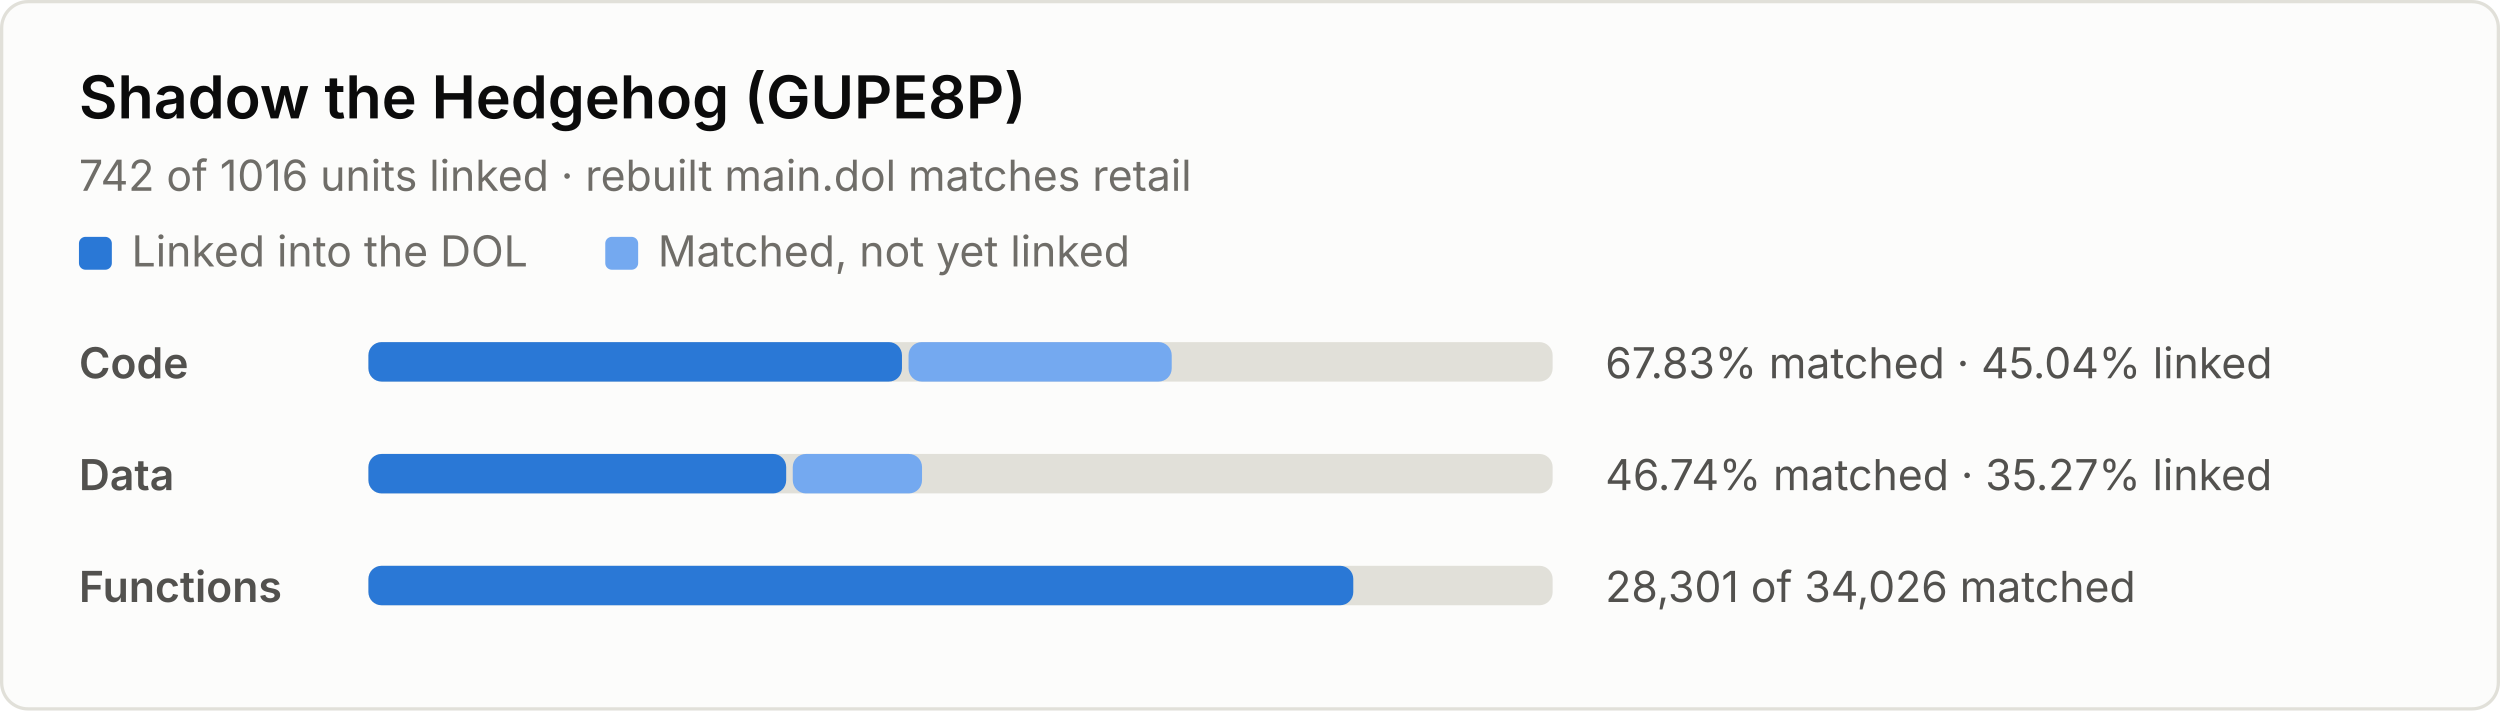
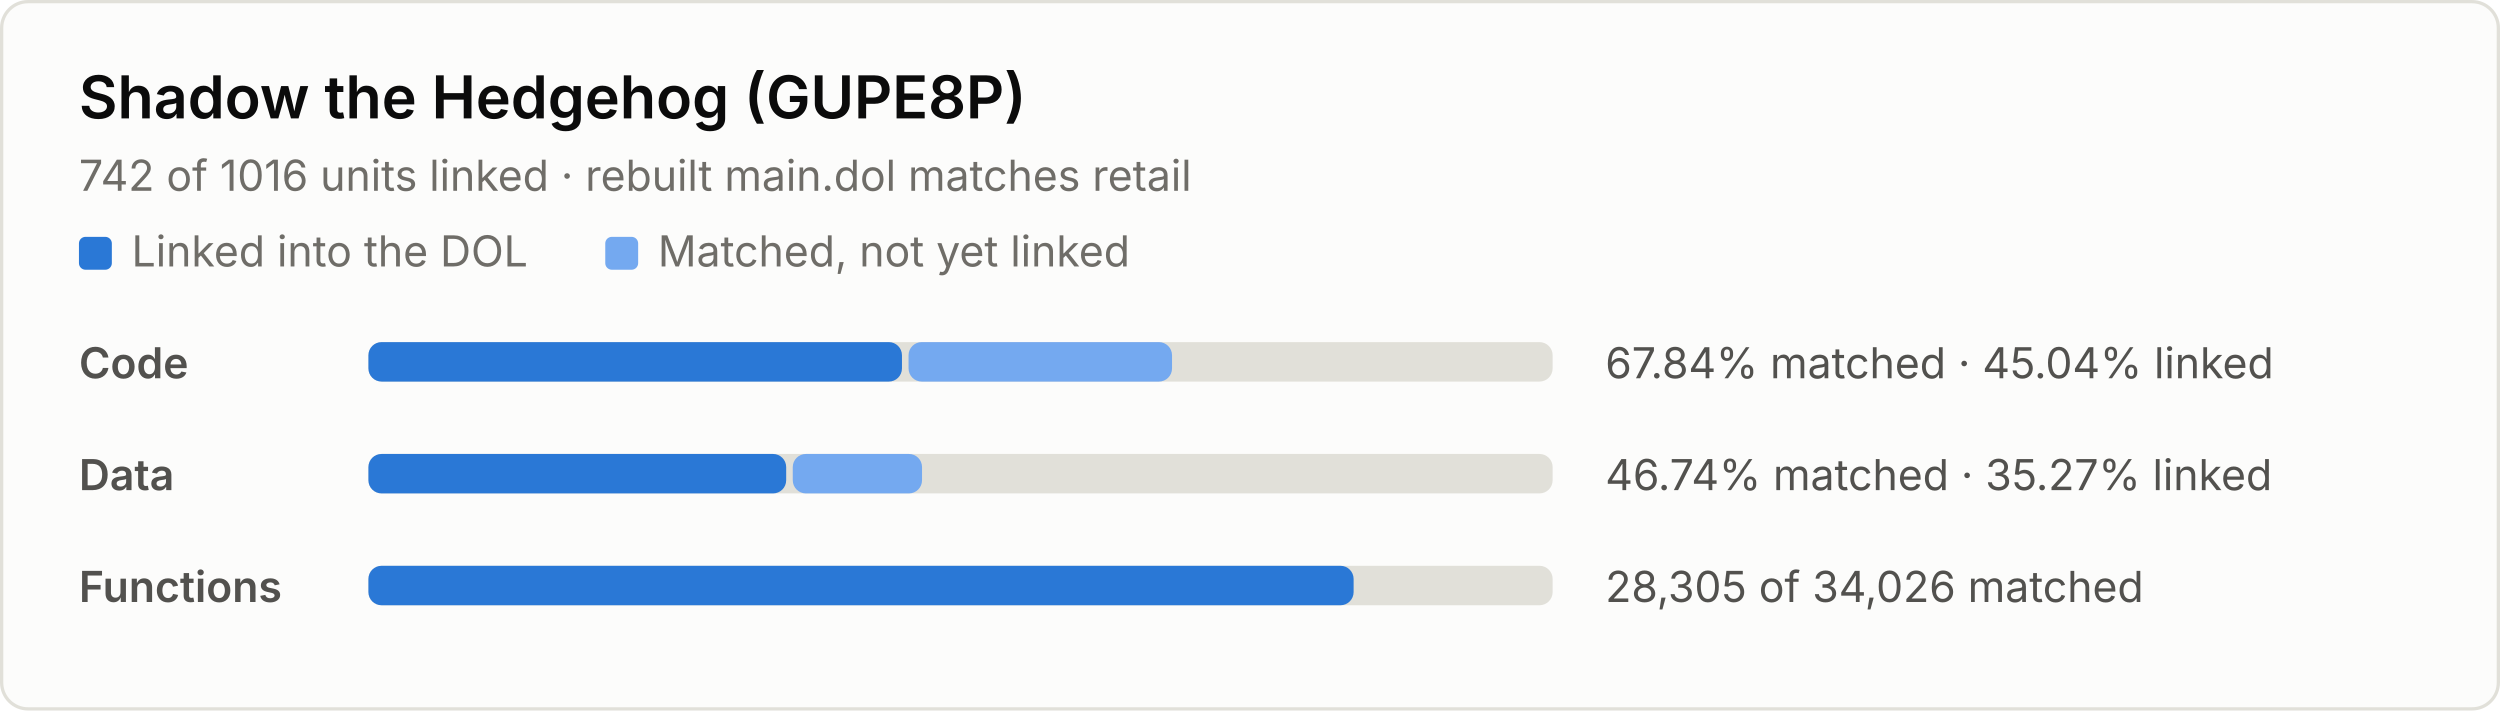
- <svg xmlns="http://www.w3.org/2000/svg" width="760" height="216" viewBox="0 0 760 216" role="img" aria-label="Decompilation progress: 67.83% of code matched, 45.04% linked">
+ <svg xmlns="http://www.w3.org/2000/svg" width="760" height="216" viewBox="0 0 760 216" role="img" aria-label="Decompilation progress: 67.84% of code matched, 45.04% linked">
  <style>
.bg { fill: #fcfcfb; stroke: #e1e0d9; }
.title { fill: #0b0b0b; font: 600 18px system-ui, -apple-system, "Segoe UI", sans-serif; }
.sub, .label, .nums, .key { font: 13px system-ui, -apple-system, "Segoe UI", sans-serif; }
.sub, .key { fill: #6f6d68; }
.label { fill: #52514e; font-weight: 600; }
.nums { fill: #52514e; font-variant-numeric: tabular-nums; }
.track { fill: #e1e0d9; }
.linked { fill: #2a78d6; }
.matched { fill: #74a9f0; }
@media (prefers-color-scheme: dark) {
  .bg { fill: #1a1a19; stroke: #2c2c2a; }
  .title { fill: #f0efec; }
  .sub, .key { fill: #9a988f; }
  .label, .nums { fill: #c3c2b7; }
  .track { fill: #2c2c2a; }
  .linked { fill: #4a94ec; }
  .matched { fill: #2260b0; }
}
</style>
  <rect class="bg" x="0.5" y="0.5" width="759" height="215" rx="8" />
  <text class="title" x="24" y="36">Shadow the Hedgehog (GUPE8P)</text>
  <text class="sub" x="24" y="58">742 of 1016 units linked · rebuilt main.dol matches retail</text>
  <rect class="linked" x="24" y="72" width="10" height="10" rx="2" />
  <text class="key" x="40" y="81">Linked into the DOL</text>
  <rect class="matched" x="184" y="72" width="10" height="10" rx="2" />
  <text class="key" x="200" y="81">Matched, not yet linked</text>
  <text class="label" x="24" y="115">Code</text>
  <rect class="track" x="112" y="104" width="360" height="12" rx="4" />
  <rect class="linked" x="112" y="104" width="162.2" height="12" rx="4" />
-   <rect class="matched" x="276.2" y="104" width="80.0" height="12" rx="4" />
-   <text class="nums" x="488" y="115">67.83% matched · 45.04% linked</text>
+   <rect class="matched" x="276.2" y="104" width="80.1" height="12" rx="4" />
+   <text class="nums" x="488" y="115">67.84% matched · 45.04% linked</text>
  <text class="label" x="24" y="149">Data</text>
  <rect class="track" x="112" y="138" width="360" height="12" rx="4" />
  <rect class="linked" x="112" y="138" width="127.0" height="12" rx="4" />
  <rect class="matched" x="241.0" y="138" width="39.3" height="12" rx="4" />
  <text class="nums" x="488" y="149">46.74% matched · 35.27% linked</text>
  <text class="label" x="24" y="183">Functions</text>
  <rect class="track" x="112" y="172" width="360" height="12" rx="4" />
-   <rect class="linked" x="112" y="172" width="299.4" height="12" rx="4" />
-   <text class="nums" x="488" y="183">28,301 of 34,026 matched</text>
+   <rect class="linked" x="112" y="172" width="299.5" height="12" rx="4" />
+   <text class="nums" x="488" y="183">28,305 of 34,026 matched</text>
</svg>
